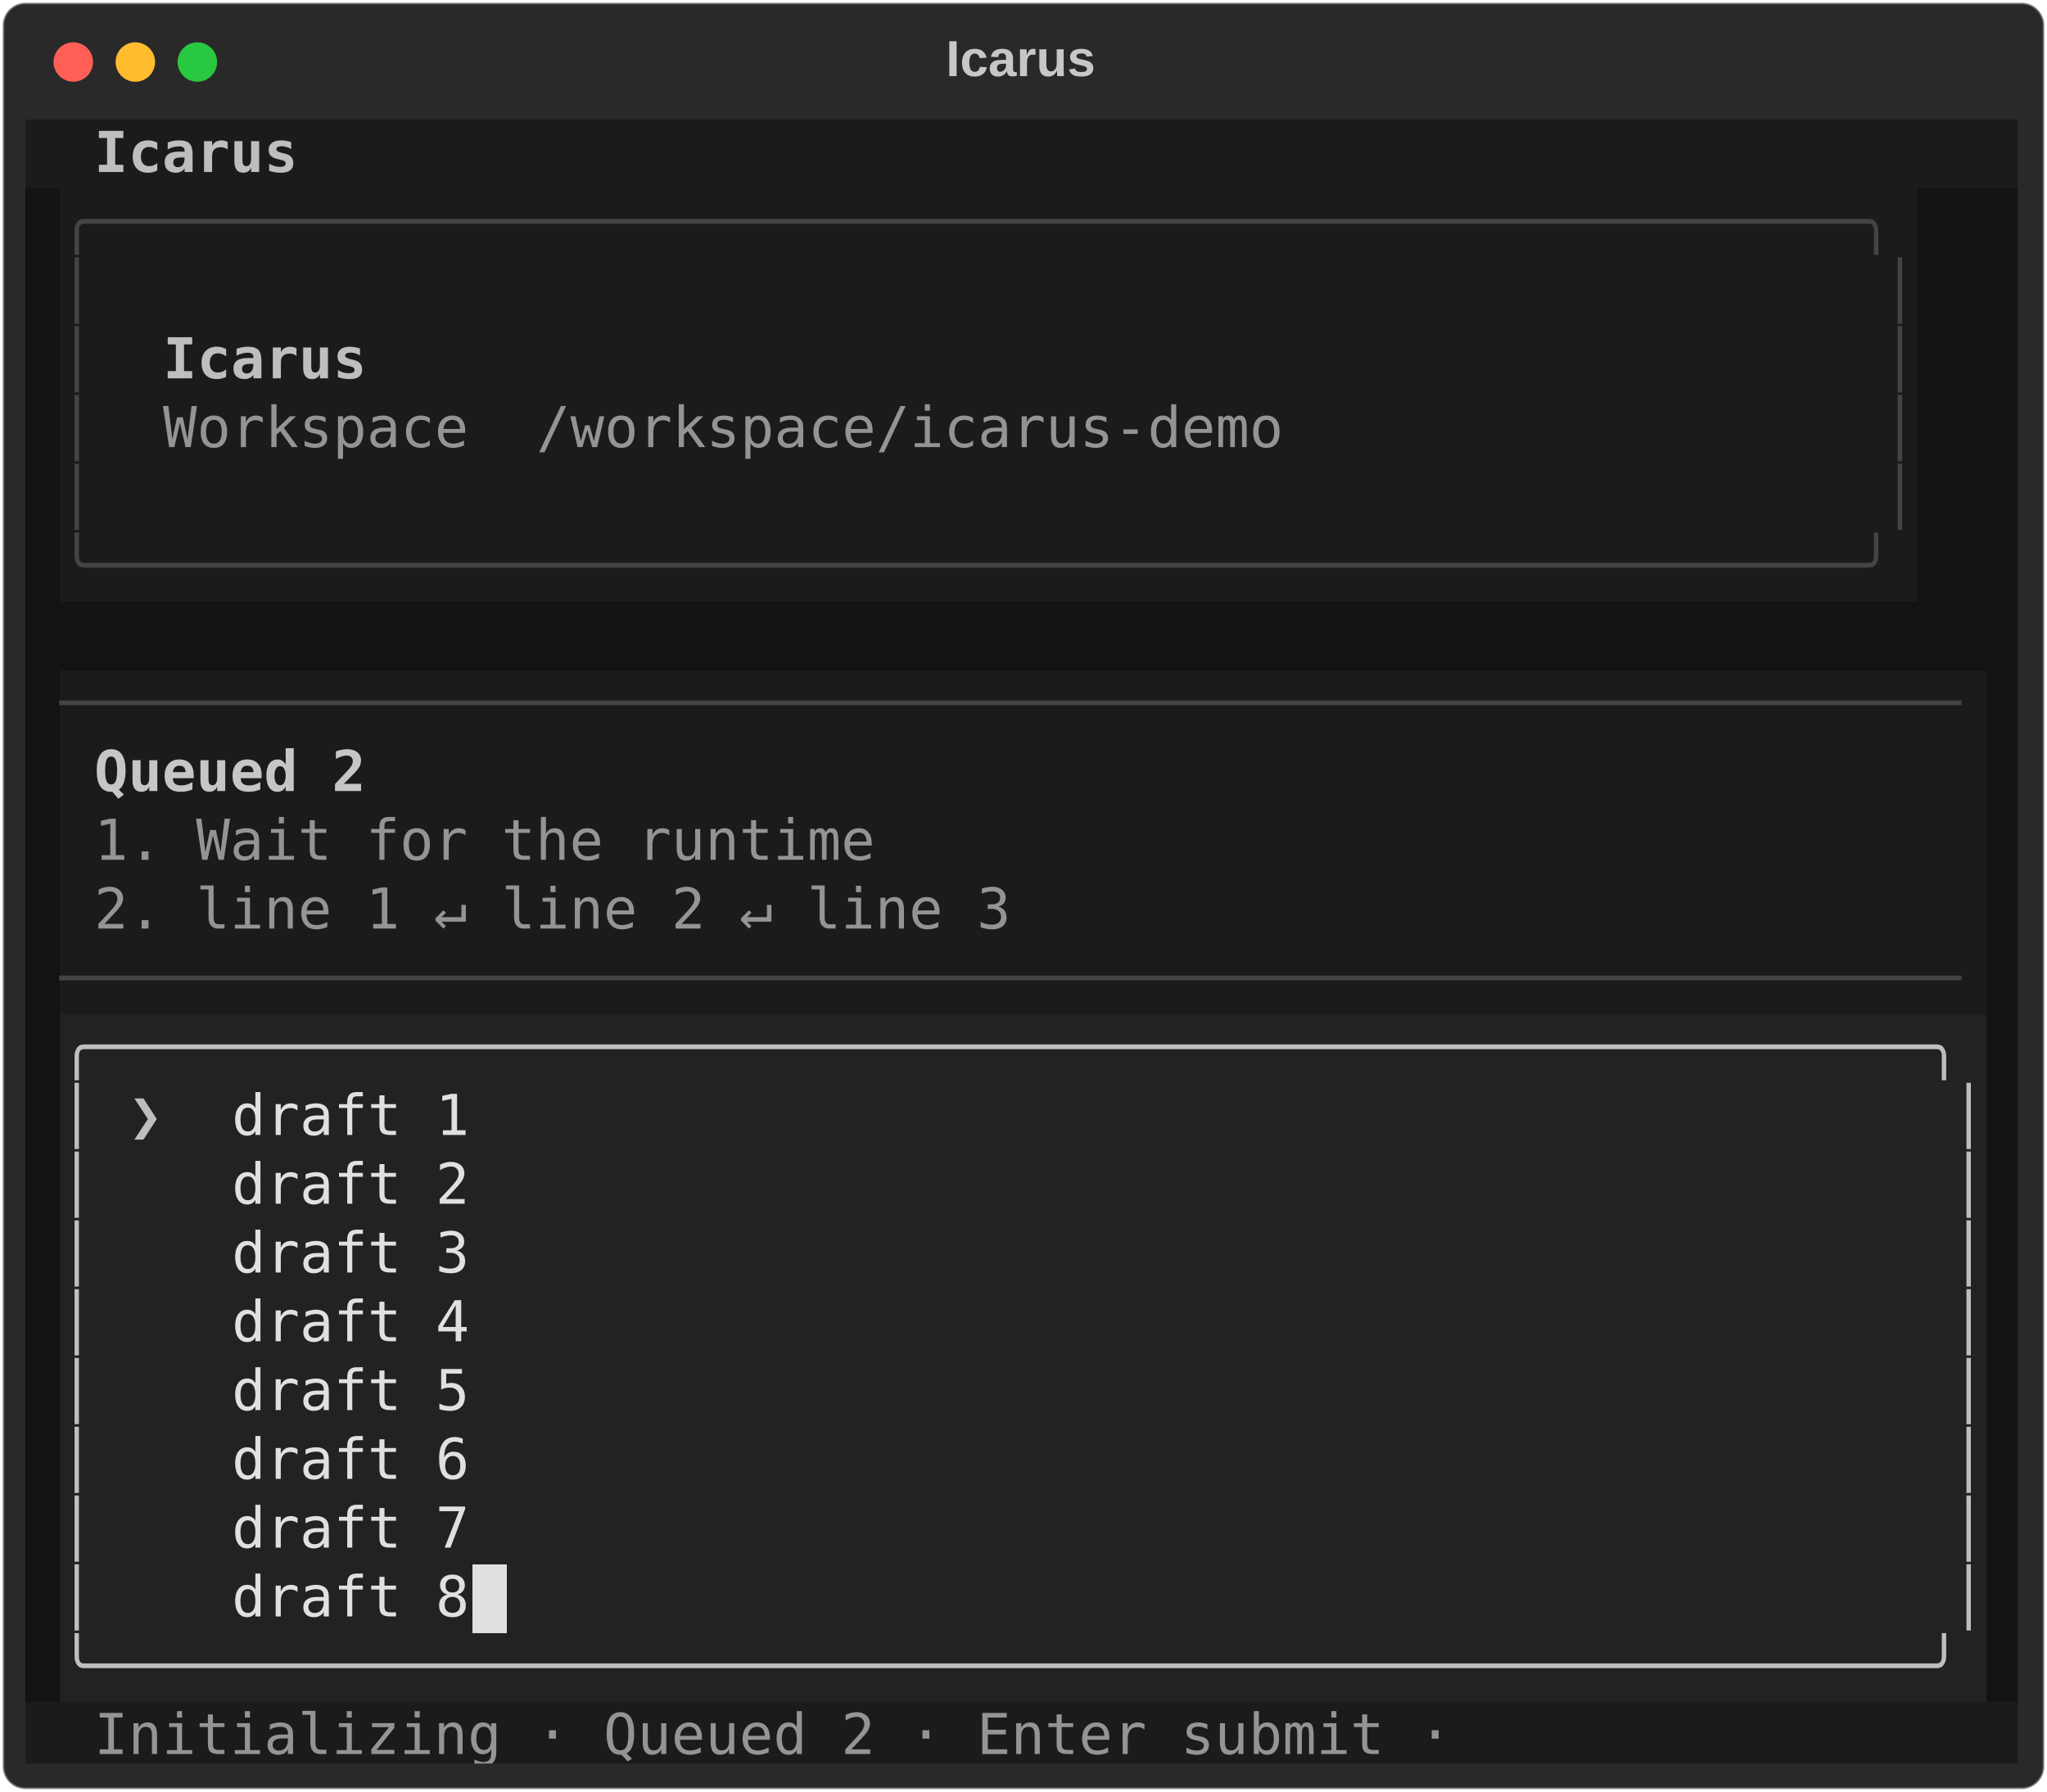
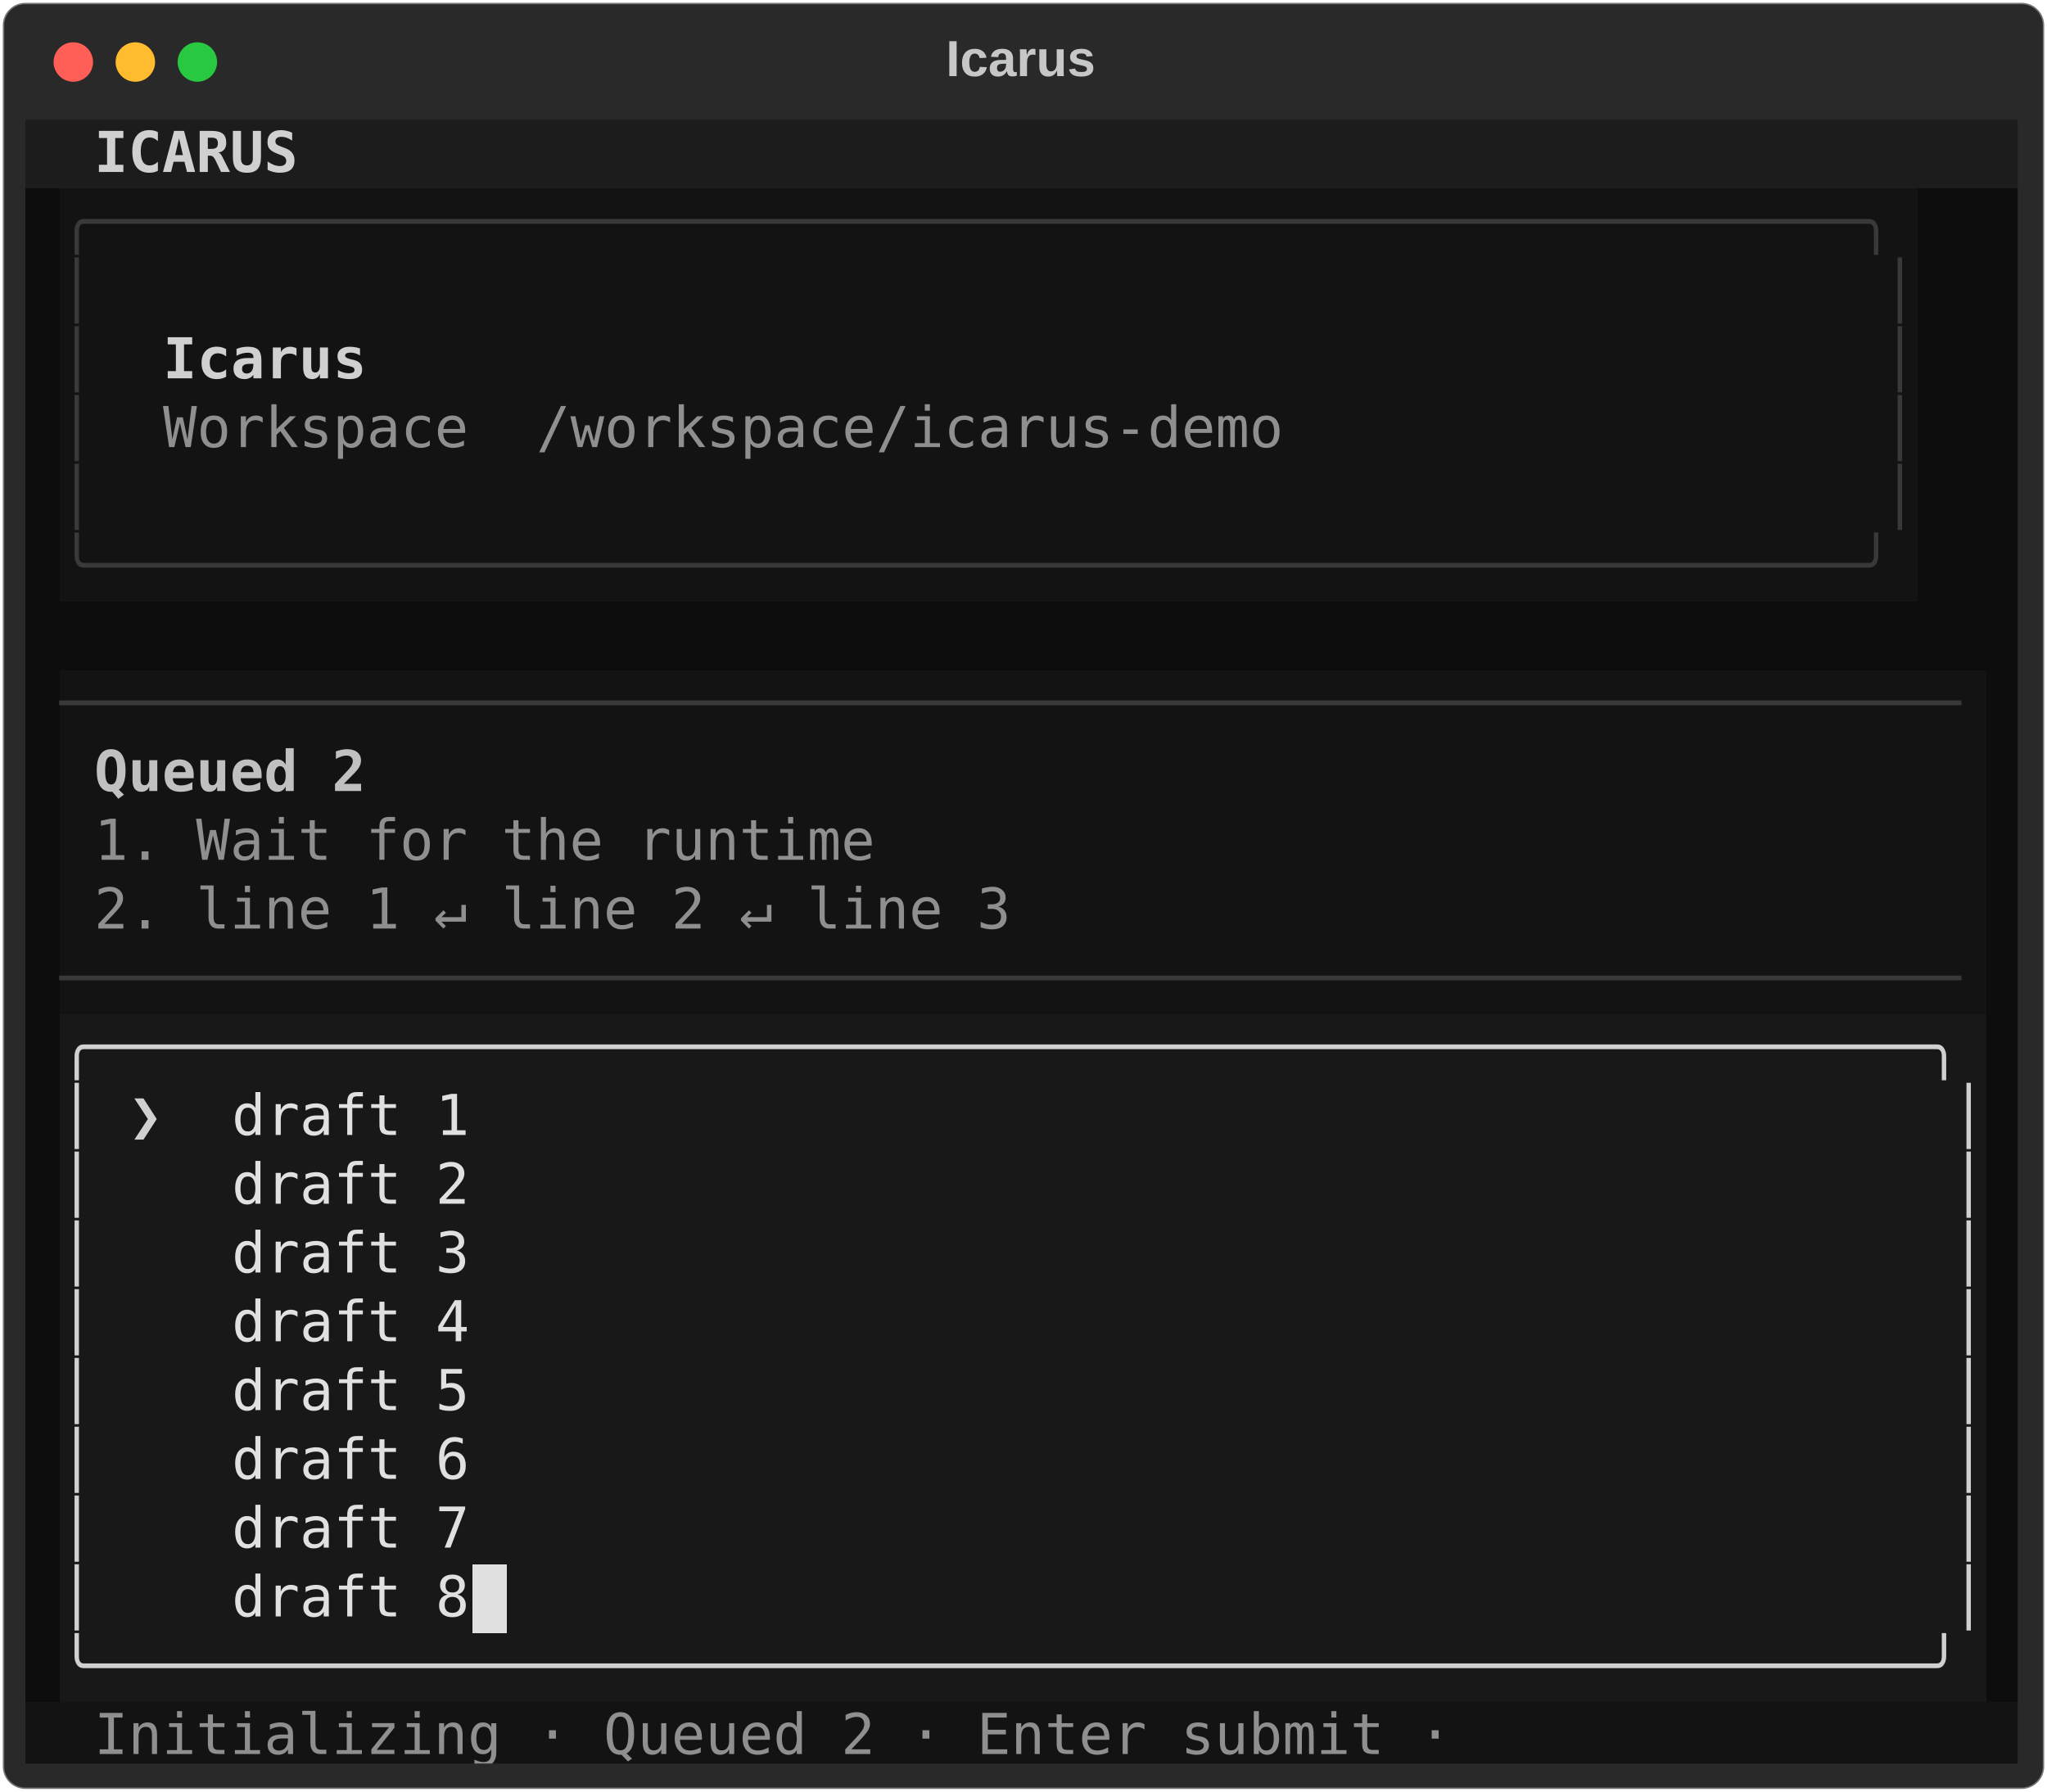
<svg xmlns="http://www.w3.org/2000/svg" class="rich-terminal" viewBox="0 0 726 635.6">
  <style>

    @font-face {
        font-family: "Fira Code";
        src: local("FiraCode-Regular"),
                url("https://cdnjs.cloudflare.com/ajax/libs/firacode/6.2.0/woff2/FiraCode-Regular.woff2") format("woff2"),
                url("https://cdnjs.cloudflare.com/ajax/libs/firacode/6.2.0/woff/FiraCode-Regular.woff") format("woff");
        font-style: normal;
        font-weight: 400;
    }
    @font-face {
        font-family: "Fira Code";
        src: local("FiraCode-Bold"),
                url("https://cdnjs.cloudflare.com/ajax/libs/firacode/6.2.0/woff2/FiraCode-Bold.woff2") format("woff2"),
                url("https://cdnjs.cloudflare.com/ajax/libs/firacode/6.2.0/woff/FiraCode-Bold.woff") format("woff");
        font-style: bold;
        font-weight: 700;
    }

    .terminal-matrix {
        font-family: Fira Code, monospace;
        font-size: 20px;
        line-height: 24.4px;
        font-variant-east-asian: full-width;
    }

    .terminal-title {
        font-size: 18px;
        font-weight: bold;
        font-family: arial;
    }

    .terminal-r1 { fill: #c5c8c6 }
- .terminal-r2 { fill: #bebebe;font-weight: bold }
- .terminal-r3 { fill: #444444 }
- .terminal-r4 { fill: #949494 }
- .terminal-r5 { fill: #c6c6c6;font-weight: bold }
- .terminal-r6 { fill: #bebebe }
+ .terminal-r2 { fill: #d0d0d0;font-weight: bold }
+ .terminal-r3 { fill: #393939 }
+ .terminal-r4 { fill: #8f8f8f }
+ .terminal-r5 { fill: #c0c0c0;font-weight: bold }
+ .terminal-r6 { fill: #d0d0d0 }
.terminal-r7 { fill: #e0e0e0 }
.terminal-r8 { fill: #121212 }
    </style>
  <defs>
    <clipPath id="terminal-clip-terminal">
      <rect x="0" y="0" width="706.6" height="584.6" />
    </clipPath>
    <clipPath id="terminal-line-0">
      <rect x="0" y="1.5" width="707.6" height="24.65" />
    </clipPath>
    <clipPath id="terminal-line-1">
      <rect x="0" y="25.9" width="707.6" height="24.65" />
    </clipPath>
    <clipPath id="terminal-line-2">
      <rect x="0" y="50.3" width="707.6" height="24.65" />
    </clipPath>
    <clipPath id="terminal-line-3">
      <rect x="0" y="74.7" width="707.6" height="24.65" />
    </clipPath>
    <clipPath id="terminal-line-4">
      <rect x="0" y="99.1" width="707.6" height="24.65" />
    </clipPath>
    <clipPath id="terminal-line-5">
      <rect x="0" y="123.5" width="707.6" height="24.65" />
    </clipPath>
    <clipPath id="terminal-line-6">
      <rect x="0" y="147.9" width="707.6" height="24.65" />
    </clipPath>
    <clipPath id="terminal-line-7">
      <rect x="0" y="172.3" width="707.6" height="24.65" />
    </clipPath>
    <clipPath id="terminal-line-8">
      <rect x="0" y="196.7" width="707.6" height="24.65" />
    </clipPath>
    <clipPath id="terminal-line-9">
      <rect x="0" y="221.1" width="707.6" height="24.65" />
    </clipPath>
    <clipPath id="terminal-line-10">
      <rect x="0" y="245.5" width="707.6" height="24.65" />
    </clipPath>
    <clipPath id="terminal-line-11">
      <rect x="0" y="269.9" width="707.6" height="24.65" />
    </clipPath>
    <clipPath id="terminal-line-12">
      <rect x="0" y="294.3" width="707.6" height="24.65" />
    </clipPath>
    <clipPath id="terminal-line-13">
      <rect x="0" y="318.7" width="707.6" height="24.65" />
    </clipPath>
    <clipPath id="terminal-line-14">
      <rect x="0" y="343.1" width="707.6" height="24.65" />
    </clipPath>
    <clipPath id="terminal-line-15">
      <rect x="0" y="367.5" width="707.6" height="24.65" />
    </clipPath>
    <clipPath id="terminal-line-16">
      <rect x="0" y="391.9" width="707.6" height="24.65" />
    </clipPath>
    <clipPath id="terminal-line-17">
      <rect x="0" y="416.3" width="707.6" height="24.65" />
    </clipPath>
    <clipPath id="terminal-line-18">
      <rect x="0" y="440.7" width="707.6" height="24.65" />
    </clipPath>
    <clipPath id="terminal-line-19">
      <rect x="0" y="465.1" width="707.6" height="24.65" />
    </clipPath>
    <clipPath id="terminal-line-20">
      <rect x="0" y="489.5" width="707.6" height="24.65" />
    </clipPath>
    <clipPath id="terminal-line-21">
      <rect x="0" y="513.9" width="707.6" height="24.65" />
    </clipPath>
    <clipPath id="terminal-line-22">
      <rect x="0" y="538.3" width="707.6" height="24.65" />
    </clipPath>
  </defs>
  <rect fill="#292929" stroke="rgba(255,255,255,0.35)" stroke-width="1" x="1" y="1" width="724" height="633.6" rx="8" />
  <text class="terminal-title" fill="#c5c8c6" text-anchor="middle" x="362" y="27">Icarus</text>
  <g transform="translate(26,22)">
    <circle cx="0" cy="0" r="7" fill="#ff5f57" />
    <circle cx="22" cy="0" r="7" fill="#febc2e" />
    <circle cx="44" cy="0" r="7" fill="#28c840" />
  </g>
  <g transform="translate(9, 41)" clip-path="url(#terminal-clip-terminal)">
-     <rect fill="#1b1b1b" x="0" y="1.5" width="24.4" height="24.65" shape-rendering="crispEdges" />
-     <rect fill="#1b1b1b" x="24.4" y="1.5" width="73.2" height="24.65" shape-rendering="crispEdges" />
-     <rect fill="#1b1b1b" x="97.6" y="1.5" width="610" height="24.65" shape-rendering="crispEdges" />
-     <rect fill="#131313" x="0" y="25.9" width="12.2" height="24.65" shape-rendering="crispEdges" />
-     <rect fill="#1b1b1b" x="12.2" y="25.9" width="658.8" height="24.65" shape-rendering="crispEdges" />
-     <rect fill="#131313" x="671" y="25.9" width="36.6" height="24.65" shape-rendering="crispEdges" />
-     <rect fill="#131313" x="0" y="50.3" width="12.2" height="24.65" shape-rendering="crispEdges" />
-     <rect fill="#1b1b1b" x="12.2" y="50.3" width="12.2" height="24.65" shape-rendering="crispEdges" />
-     <rect fill="#1b1b1b" x="24.4" y="50.3" width="634.4" height="24.65" shape-rendering="crispEdges" />
-     <rect fill="#1b1b1b" x="658.8" y="50.3" width="12.2" height="24.65" shape-rendering="crispEdges" />
-     <rect fill="#131313" x="671" y="50.3" width="36.6" height="24.65" shape-rendering="crispEdges" />
-     <rect fill="#131313" x="0" y="74.7" width="12.2" height="24.65" shape-rendering="crispEdges" />
-     <rect fill="#1b1b1b" x="12.2" y="74.7" width="12.2" height="24.65" shape-rendering="crispEdges" />
-     <rect fill="#1b1b1b" x="24.4" y="74.7" width="24.4" height="24.65" shape-rendering="crispEdges" />
-     <rect fill="#1b1b1b" x="48.8" y="74.7" width="73.2" height="24.65" shape-rendering="crispEdges" />
-     <rect fill="#1b1b1b" x="122" y="74.7" width="536.8" height="24.65" shape-rendering="crispEdges" />
-     <rect fill="#1b1b1b" x="658.8" y="74.7" width="12.2" height="24.65" shape-rendering="crispEdges" />
-     <rect fill="#131313" x="671" y="74.7" width="36.6" height="24.65" shape-rendering="crispEdges" />
-     <rect fill="#131313" x="0" y="99.1" width="12.2" height="24.65" shape-rendering="crispEdges" />
-     <rect fill="#1b1b1b" x="12.2" y="99.1" width="12.2" height="24.65" shape-rendering="crispEdges" />
-     <rect fill="#1b1b1b" x="24.4" y="99.1" width="24.4" height="24.65" shape-rendering="crispEdges" />
-     <rect fill="#1b1b1b" x="48.8" y="99.1" width="402.6" height="24.65" shape-rendering="crispEdges" />
-     <rect fill="#1b1b1b" x="451.4" y="99.1" width="207.4" height="24.65" shape-rendering="crispEdges" />
-     <rect fill="#1b1b1b" x="658.8" y="99.1" width="12.2" height="24.65" shape-rendering="crispEdges" />
-     <rect fill="#131313" x="671" y="99.1" width="36.6" height="24.65" shape-rendering="crispEdges" />
-     <rect fill="#131313" x="0" y="123.5" width="12.2" height="24.65" shape-rendering="crispEdges" />
-     <rect fill="#1b1b1b" x="12.2" y="123.5" width="12.2" height="24.65" shape-rendering="crispEdges" />
-     <rect fill="#1b1b1b" x="24.4" y="123.5" width="634.4" height="24.65" shape-rendering="crispEdges" />
-     <rect fill="#1b1b1b" x="658.8" y="123.5" width="12.2" height="24.65" shape-rendering="crispEdges" />
-     <rect fill="#131313" x="671" y="123.5" width="36.6" height="24.65" shape-rendering="crispEdges" />
-     <rect fill="#131313" x="0" y="147.9" width="12.2" height="24.65" shape-rendering="crispEdges" />
-     <rect fill="#1b1b1b" x="12.2" y="147.9" width="658.8" height="24.65" shape-rendering="crispEdges" />
-     <rect fill="#131313" x="671" y="147.9" width="36.6" height="24.65" shape-rendering="crispEdges" />
-     <rect fill="#131313" x="0" y="172.3" width="707.6" height="24.65" shape-rendering="crispEdges" />
-     <rect fill="#131313" x="0" y="196.7" width="12.2" height="24.65" shape-rendering="crispEdges" />
-     <rect fill="#1b1b1b" x="12.2" y="196.7" width="683.2" height="24.65" shape-rendering="crispEdges" />
-     <rect fill="#131313" x="695.4" y="196.7" width="12.2" height="24.65" shape-rendering="crispEdges" />
-     <rect fill="#131313" x="0" y="221.1" width="12.2" height="24.65" shape-rendering="crispEdges" />
-     <rect fill="#1b1b1b" x="12.2" y="221.1" width="12.2" height="24.65" shape-rendering="crispEdges" />
-     <rect fill="#1b1b1b" x="24.4" y="221.1" width="97.6" height="24.65" shape-rendering="crispEdges" />
-     <rect fill="#1b1b1b" x="122" y="221.1" width="573.4" height="24.65" shape-rendering="crispEdges" />
-     <rect fill="#131313" x="695.4" y="221.1" width="12.2" height="24.65" shape-rendering="crispEdges" />
-     <rect fill="#131313" x="0" y="245.5" width="12.2" height="24.65" shape-rendering="crispEdges" />
-     <rect fill="#1b1b1b" x="12.2" y="245.5" width="12.2" height="24.65" shape-rendering="crispEdges" />
-     <rect fill="#1b1b1b" x="24.4" y="245.5" width="280.6" height="24.65" shape-rendering="crispEdges" />
-     <rect fill="#1b1b1b" x="305" y="245.5" width="390.4" height="24.65" shape-rendering="crispEdges" />
-     <rect fill="#131313" x="695.4" y="245.5" width="12.2" height="24.65" shape-rendering="crispEdges" />
-     <rect fill="#131313" x="0" y="269.9" width="12.2" height="24.65" shape-rendering="crispEdges" />
-     <rect fill="#1b1b1b" x="12.2" y="269.9" width="12.2" height="24.65" shape-rendering="crispEdges" />
-     <rect fill="#1b1b1b" x="24.4" y="269.9" width="329.4" height="24.65" shape-rendering="crispEdges" />
-     <rect fill="#1b1b1b" x="353.8" y="269.9" width="341.6" height="24.65" shape-rendering="crispEdges" />
-     <rect fill="#131313" x="695.4" y="269.9" width="12.2" height="24.65" shape-rendering="crispEdges" />
-     <rect fill="#131313" x="0" y="294.3" width="12.2" height="24.65" shape-rendering="crispEdges" />
-     <rect fill="#1b1b1b" x="12.2" y="294.3" width="683.2" height="24.65" shape-rendering="crispEdges" />
-     <rect fill="#131313" x="695.4" y="294.3" width="12.2" height="24.65" shape-rendering="crispEdges" />
-     <rect fill="#131313" x="0" y="318.7" width="12.2" height="24.65" shape-rendering="crispEdges" />
-     <rect fill="#222222" x="12.2" y="318.7" width="683.2" height="24.65" shape-rendering="crispEdges" />
-     <rect fill="#131313" x="695.4" y="318.7" width="12.2" height="24.65" shape-rendering="crispEdges" />
-     <rect fill="#131313" x="0" y="343.1" width="12.2" height="24.65" shape-rendering="crispEdges" />
-     <rect fill="#222222" x="12.2" y="343.1" width="12.2" height="24.65" shape-rendering="crispEdges" />
-     <rect fill="#222222" x="24.4" y="343.1" width="12.2" height="24.65" shape-rendering="crispEdges" />
-     <rect fill="#222222" x="36.6" y="343.1" width="12.2" height="24.65" shape-rendering="crispEdges" />
-     <rect fill="#222222" x="48.8" y="343.1" width="12.2" height="24.65" shape-rendering="crispEdges" />
-     <rect fill="#222222" x="61" y="343.1" width="12.2" height="24.65" shape-rendering="crispEdges" />
-     <rect fill="#222222" x="73.2" y="343.1" width="597.8" height="24.65" shape-rendering="crispEdges" />
-     <rect fill="#222222" x="671" y="343.1" width="12.2" height="24.65" shape-rendering="crispEdges" />
-     <rect fill="#222222" x="683.2" y="343.1" width="12.2" height="24.65" shape-rendering="crispEdges" />
-     <rect fill="#131313" x="695.4" y="343.1" width="12.2" height="24.65" shape-rendering="crispEdges" />
-     <rect fill="#131313" x="0" y="367.5" width="12.2" height="24.65" shape-rendering="crispEdges" />
-     <rect fill="#222222" x="12.2" y="367.5" width="12.2" height="24.65" shape-rendering="crispEdges" />
-     <rect fill="#222222" x="24.4" y="367.5" width="48.8" height="24.65" shape-rendering="crispEdges" />
-     <rect fill="#222222" x="73.2" y="367.5" width="597.8" height="24.65" shape-rendering="crispEdges" />
-     <rect fill="#222222" x="671" y="367.5" width="12.2" height="24.65" shape-rendering="crispEdges" />
-     <rect fill="#222222" x="683.2" y="367.5" width="12.2" height="24.65" shape-rendering="crispEdges" />
-     <rect fill="#131313" x="695.4" y="367.5" width="12.2" height="24.65" shape-rendering="crispEdges" />
-     <rect fill="#131313" x="0" y="391.9" width="12.2" height="24.65" shape-rendering="crispEdges" />
-     <rect fill="#222222" x="12.2" y="391.9" width="12.2" height="24.65" shape-rendering="crispEdges" />
-     <rect fill="#222222" x="24.4" y="391.9" width="48.8" height="24.65" shape-rendering="crispEdges" />
-     <rect fill="#222222" x="73.2" y="391.9" width="597.8" height="24.65" shape-rendering="crispEdges" />
-     <rect fill="#222222" x="671" y="391.9" width="12.2" height="24.65" shape-rendering="crispEdges" />
-     <rect fill="#222222" x="683.2" y="391.9" width="12.2" height="24.65" shape-rendering="crispEdges" />
-     <rect fill="#131313" x="695.4" y="391.9" width="12.2" height="24.65" shape-rendering="crispEdges" />
-     <rect fill="#131313" x="0" y="416.3" width="12.2" height="24.65" shape-rendering="crispEdges" />
-     <rect fill="#222222" x="12.2" y="416.3" width="12.2" height="24.65" shape-rendering="crispEdges" />
-     <rect fill="#222222" x="24.4" y="416.3" width="48.8" height="24.65" shape-rendering="crispEdges" />
-     <rect fill="#222222" x="73.2" y="416.3" width="597.8" height="24.65" shape-rendering="crispEdges" />
-     <rect fill="#222222" x="671" y="416.3" width="12.2" height="24.65" shape-rendering="crispEdges" />
-     <rect fill="#222222" x="683.2" y="416.3" width="12.2" height="24.65" shape-rendering="crispEdges" />
-     <rect fill="#131313" x="695.4" y="416.3" width="12.2" height="24.65" shape-rendering="crispEdges" />
-     <rect fill="#131313" x="0" y="440.7" width="12.2" height="24.65" shape-rendering="crispEdges" />
-     <rect fill="#222222" x="12.2" y="440.7" width="12.2" height="24.65" shape-rendering="crispEdges" />
-     <rect fill="#222222" x="24.4" y="440.7" width="48.8" height="24.65" shape-rendering="crispEdges" />
-     <rect fill="#222222" x="73.2" y="440.7" width="597.8" height="24.65" shape-rendering="crispEdges" />
-     <rect fill="#222222" x="671" y="440.7" width="12.2" height="24.65" shape-rendering="crispEdges" />
-     <rect fill="#222222" x="683.2" y="440.7" width="12.2" height="24.65" shape-rendering="crispEdges" />
-     <rect fill="#131313" x="695.4" y="440.7" width="12.2" height="24.65" shape-rendering="crispEdges" />
-     <rect fill="#131313" x="0" y="465.1" width="12.2" height="24.65" shape-rendering="crispEdges" />
-     <rect fill="#222222" x="12.2" y="465.1" width="12.2" height="24.65" shape-rendering="crispEdges" />
-     <rect fill="#222222" x="24.4" y="465.1" width="48.8" height="24.65" shape-rendering="crispEdges" />
-     <rect fill="#222222" x="73.2" y="465.1" width="597.8" height="24.65" shape-rendering="crispEdges" />
-     <rect fill="#222222" x="671" y="465.1" width="12.2" height="24.65" shape-rendering="crispEdges" />
-     <rect fill="#222222" x="683.2" y="465.1" width="12.2" height="24.65" shape-rendering="crispEdges" />
-     <rect fill="#131313" x="695.4" y="465.1" width="12.2" height="24.65" shape-rendering="crispEdges" />
-     <rect fill="#131313" x="0" y="489.5" width="12.2" height="24.65" shape-rendering="crispEdges" />
-     <rect fill="#222222" x="12.2" y="489.5" width="12.2" height="24.65" shape-rendering="crispEdges" />
-     <rect fill="#222222" x="24.4" y="489.5" width="48.8" height="24.65" shape-rendering="crispEdges" />
-     <rect fill="#222222" x="73.2" y="489.5" width="597.8" height="24.65" shape-rendering="crispEdges" />
-     <rect fill="#222222" x="671" y="489.5" width="12.2" height="24.65" shape-rendering="crispEdges" />
-     <rect fill="#222222" x="683.2" y="489.5" width="12.2" height="24.65" shape-rendering="crispEdges" />
-     <rect fill="#131313" x="695.4" y="489.5" width="12.2" height="24.65" shape-rendering="crispEdges" />
-     <rect fill="#131313" x="0" y="513.9" width="12.2" height="24.65" shape-rendering="crispEdges" />
-     <rect fill="#222222" x="12.2" y="513.9" width="12.2" height="24.65" shape-rendering="crispEdges" />
-     <rect fill="#222222" x="24.4" y="513.9" width="48.8" height="24.65" shape-rendering="crispEdges" />
-     <rect fill="#222222" x="73.2" y="513.9" width="85.4" height="24.65" shape-rendering="crispEdges" />
+     <rect fill="#1c1c1c" x="0" y="1.5" width="24.4" height="24.65" shape-rendering="crispEdges" />
+     <rect fill="#1c1c1c" x="24.4" y="1.5" width="73.2" height="24.65" shape-rendering="crispEdges" />
+     <rect fill="#1c1c1c" x="97.6" y="1.5" width="610" height="24.65" shape-rendering="crispEdges" />
+     <rect fill="#0d0d0d" x="0" y="25.9" width="12.2" height="24.65" shape-rendering="crispEdges" />
+     <rect fill="#131313" x="12.2" y="25.9" width="658.8" height="24.65" shape-rendering="crispEdges" />
+     <rect fill="#0d0d0d" x="671" y="25.9" width="36.6" height="24.65" shape-rendering="crispEdges" />
+     <rect fill="#0d0d0d" x="0" y="50.3" width="12.2" height="24.65" shape-rendering="crispEdges" />
+     <rect fill="#131313" x="12.2" y="50.3" width="12.2" height="24.65" shape-rendering="crispEdges" />
+     <rect fill="#131313" x="24.4" y="50.3" width="634.4" height="24.65" shape-rendering="crispEdges" />
+     <rect fill="#131313" x="658.8" y="50.3" width="12.2" height="24.65" shape-rendering="crispEdges" />
+     <rect fill="#0d0d0d" x="671" y="50.3" width="36.6" height="24.65" shape-rendering="crispEdges" />
+     <rect fill="#0d0d0d" x="0" y="74.7" width="12.2" height="24.65" shape-rendering="crispEdges" />
+     <rect fill="#131313" x="12.2" y="74.7" width="12.2" height="24.65" shape-rendering="crispEdges" />
+     <rect fill="#131313" x="24.4" y="74.7" width="24.4" height="24.65" shape-rendering="crispEdges" />
+     <rect fill="#131313" x="48.8" y="74.7" width="73.2" height="24.65" shape-rendering="crispEdges" />
+     <rect fill="#131313" x="122" y="74.7" width="536.8" height="24.65" shape-rendering="crispEdges" />
+     <rect fill="#131313" x="658.8" y="74.7" width="12.2" height="24.65" shape-rendering="crispEdges" />
+     <rect fill="#0d0d0d" x="671" y="74.7" width="36.6" height="24.65" shape-rendering="crispEdges" />
+     <rect fill="#0d0d0d" x="0" y="99.1" width="12.2" height="24.65" shape-rendering="crispEdges" />
+     <rect fill="#131313" x="12.2" y="99.1" width="12.2" height="24.65" shape-rendering="crispEdges" />
+     <rect fill="#131313" x="24.4" y="99.1" width="24.4" height="24.65" shape-rendering="crispEdges" />
+     <rect fill="#131313" x="48.8" y="99.1" width="402.6" height="24.65" shape-rendering="crispEdges" />
+     <rect fill="#131313" x="451.4" y="99.1" width="207.4" height="24.65" shape-rendering="crispEdges" />
+     <rect fill="#131313" x="658.8" y="99.1" width="12.2" height="24.65" shape-rendering="crispEdges" />
+     <rect fill="#0d0d0d" x="671" y="99.1" width="36.6" height="24.65" shape-rendering="crispEdges" />
+     <rect fill="#0d0d0d" x="0" y="123.5" width="12.2" height="24.65" shape-rendering="crispEdges" />
+     <rect fill="#131313" x="12.2" y="123.5" width="12.2" height="24.65" shape-rendering="crispEdges" />
+     <rect fill="#131313" x="24.4" y="123.5" width="634.4" height="24.65" shape-rendering="crispEdges" />
+     <rect fill="#131313" x="658.8" y="123.5" width="12.2" height="24.65" shape-rendering="crispEdges" />
+     <rect fill="#0d0d0d" x="671" y="123.5" width="36.6" height="24.65" shape-rendering="crispEdges" />
+     <rect fill="#0d0d0d" x="0" y="147.9" width="12.2" height="24.65" shape-rendering="crispEdges" />
+     <rect fill="#131313" x="12.2" y="147.9" width="658.8" height="24.65" shape-rendering="crispEdges" />
+     <rect fill="#0d0d0d" x="671" y="147.9" width="36.6" height="24.65" shape-rendering="crispEdges" />
+     <rect fill="#0d0d0d" x="0" y="172.3" width="707.6" height="24.65" shape-rendering="crispEdges" />
+     <rect fill="#0d0d0d" x="0" y="196.7" width="12.2" height="24.65" shape-rendering="crispEdges" />
+     <rect fill="#131313" x="12.2" y="196.7" width="683.2" height="24.65" shape-rendering="crispEdges" />
+     <rect fill="#0d0d0d" x="695.4" y="196.7" width="12.2" height="24.65" shape-rendering="crispEdges" />
+     <rect fill="#0d0d0d" x="0" y="221.1" width="12.2" height="24.65" shape-rendering="crispEdges" />
+     <rect fill="#131313" x="12.2" y="221.1" width="12.2" height="24.65" shape-rendering="crispEdges" />
+     <rect fill="#131313" x="24.4" y="221.1" width="97.6" height="24.65" shape-rendering="crispEdges" />
+     <rect fill="#131313" x="122" y="221.1" width="573.4" height="24.65" shape-rendering="crispEdges" />
+     <rect fill="#0d0d0d" x="695.4" y="221.1" width="12.2" height="24.65" shape-rendering="crispEdges" />
+     <rect fill="#0d0d0d" x="0" y="245.5" width="12.2" height="24.65" shape-rendering="crispEdges" />
+     <rect fill="#131313" x="12.2" y="245.5" width="12.2" height="24.65" shape-rendering="crispEdges" />
+     <rect fill="#131313" x="24.4" y="245.5" width="280.6" height="24.65" shape-rendering="crispEdges" />
+     <rect fill="#131313" x="305" y="245.5" width="390.4" height="24.65" shape-rendering="crispEdges" />
+     <rect fill="#0d0d0d" x="695.4" y="245.5" width="12.2" height="24.65" shape-rendering="crispEdges" />
+     <rect fill="#0d0d0d" x="0" y="269.9" width="12.2" height="24.65" shape-rendering="crispEdges" />
+     <rect fill="#131313" x="12.2" y="269.9" width="12.2" height="24.65" shape-rendering="crispEdges" />
+     <rect fill="#131313" x="24.4" y="269.9" width="329.4" height="24.65" shape-rendering="crispEdges" />
+     <rect fill="#131313" x="353.8" y="269.9" width="341.6" height="24.65" shape-rendering="crispEdges" />
+     <rect fill="#0d0d0d" x="695.4" y="269.9" width="12.2" height="24.65" shape-rendering="crispEdges" />
+     <rect fill="#0d0d0d" x="0" y="294.3" width="12.2" height="24.65" shape-rendering="crispEdges" />
+     <rect fill="#131313" x="12.2" y="294.3" width="683.2" height="24.65" shape-rendering="crispEdges" />
+     <rect fill="#0d0d0d" x="695.4" y="294.3" width="12.2" height="24.65" shape-rendering="crispEdges" />
+     <rect fill="#0d0d0d" x="0" y="318.7" width="12.2" height="24.65" shape-rendering="crispEdges" />
+     <rect fill="#181818" x="12.2" y="318.7" width="683.2" height="24.65" shape-rendering="crispEdges" />
+     <rect fill="#0d0d0d" x="695.4" y="318.7" width="12.2" height="24.65" shape-rendering="crispEdges" />
+     <rect fill="#0d0d0d" x="0" y="343.1" width="12.2" height="24.65" shape-rendering="crispEdges" />
+     <rect fill="#181818" x="12.2" y="343.1" width="12.2" height="24.65" shape-rendering="crispEdges" />
+     <rect fill="#181818" x="24.4" y="343.1" width="12.2" height="24.65" shape-rendering="crispEdges" />
+     <rect fill="#181818" x="36.6" y="343.1" width="12.2" height="24.65" shape-rendering="crispEdges" />
+     <rect fill="#181818" x="48.8" y="343.1" width="12.2" height="24.65" shape-rendering="crispEdges" />
+     <rect fill="#181818" x="61" y="343.1" width="12.2" height="24.65" shape-rendering="crispEdges" />
+     <rect fill="#181818" x="73.2" y="343.1" width="597.8" height="24.65" shape-rendering="crispEdges" />
+     <rect fill="#181818" x="671" y="343.1" width="12.2" height="24.65" shape-rendering="crispEdges" />
+     <rect fill="#181818" x="683.2" y="343.1" width="12.2" height="24.65" shape-rendering="crispEdges" />
+     <rect fill="#0d0d0d" x="695.4" y="343.1" width="12.2" height="24.65" shape-rendering="crispEdges" />
+     <rect fill="#0d0d0d" x="0" y="367.5" width="12.2" height="24.65" shape-rendering="crispEdges" />
+     <rect fill="#181818" x="12.2" y="367.5" width="12.2" height="24.65" shape-rendering="crispEdges" />
+     <rect fill="#181818" x="24.4" y="367.5" width="48.8" height="24.65" shape-rendering="crispEdges" />
+     <rect fill="#181818" x="73.2" y="367.5" width="597.8" height="24.65" shape-rendering="crispEdges" />
+     <rect fill="#181818" x="671" y="367.5" width="12.2" height="24.65" shape-rendering="crispEdges" />
+     <rect fill="#181818" x="683.2" y="367.5" width="12.2" height="24.65" shape-rendering="crispEdges" />
+     <rect fill="#0d0d0d" x="695.4" y="367.5" width="12.2" height="24.65" shape-rendering="crispEdges" />
+     <rect fill="#0d0d0d" x="0" y="391.9" width="12.2" height="24.65" shape-rendering="crispEdges" />
+     <rect fill="#181818" x="12.2" y="391.9" width="12.2" height="24.65" shape-rendering="crispEdges" />
+     <rect fill="#181818" x="24.4" y="391.9" width="48.8" height="24.65" shape-rendering="crispEdges" />
+     <rect fill="#181818" x="73.2" y="391.9" width="597.8" height="24.65" shape-rendering="crispEdges" />
+     <rect fill="#181818" x="671" y="391.9" width="12.2" height="24.65" shape-rendering="crispEdges" />
+     <rect fill="#181818" x="683.2" y="391.9" width="12.2" height="24.65" shape-rendering="crispEdges" />
+     <rect fill="#0d0d0d" x="695.4" y="391.9" width="12.2" height="24.65" shape-rendering="crispEdges" />
+     <rect fill="#0d0d0d" x="0" y="416.3" width="12.2" height="24.65" shape-rendering="crispEdges" />
+     <rect fill="#181818" x="12.2" y="416.3" width="12.2" height="24.65" shape-rendering="crispEdges" />
+     <rect fill="#181818" x="24.4" y="416.3" width="48.8" height="24.65" shape-rendering="crispEdges" />
+     <rect fill="#181818" x="73.2" y="416.3" width="597.8" height="24.65" shape-rendering="crispEdges" />
+     <rect fill="#181818" x="671" y="416.3" width="12.2" height="24.65" shape-rendering="crispEdges" />
+     <rect fill="#181818" x="683.2" y="416.3" width="12.2" height="24.65" shape-rendering="crispEdges" />
+     <rect fill="#0d0d0d" x="695.4" y="416.3" width="12.2" height="24.65" shape-rendering="crispEdges" />
+     <rect fill="#0d0d0d" x="0" y="440.7" width="12.2" height="24.65" shape-rendering="crispEdges" />
+     <rect fill="#181818" x="12.2" y="440.7" width="12.2" height="24.65" shape-rendering="crispEdges" />
+     <rect fill="#181818" x="24.4" y="440.7" width="48.8" height="24.65" shape-rendering="crispEdges" />
+     <rect fill="#181818" x="73.2" y="440.7" width="597.8" height="24.65" shape-rendering="crispEdges" />
+     <rect fill="#181818" x="671" y="440.7" width="12.2" height="24.65" shape-rendering="crispEdges" />
+     <rect fill="#181818" x="683.2" y="440.7" width="12.2" height="24.65" shape-rendering="crispEdges" />
+     <rect fill="#0d0d0d" x="695.4" y="440.7" width="12.2" height="24.65" shape-rendering="crispEdges" />
+     <rect fill="#0d0d0d" x="0" y="465.1" width="12.2" height="24.65" shape-rendering="crispEdges" />
+     <rect fill="#181818" x="12.2" y="465.1" width="12.2" height="24.65" shape-rendering="crispEdges" />
+     <rect fill="#181818" x="24.4" y="465.1" width="48.8" height="24.65" shape-rendering="crispEdges" />
+     <rect fill="#181818" x="73.2" y="465.1" width="597.8" height="24.65" shape-rendering="crispEdges" />
+     <rect fill="#181818" x="671" y="465.1" width="12.2" height="24.65" shape-rendering="crispEdges" />
+     <rect fill="#181818" x="683.2" y="465.1" width="12.2" height="24.65" shape-rendering="crispEdges" />
+     <rect fill="#0d0d0d" x="695.4" y="465.1" width="12.2" height="24.65" shape-rendering="crispEdges" />
+     <rect fill="#0d0d0d" x="0" y="489.5" width="12.2" height="24.65" shape-rendering="crispEdges" />
+     <rect fill="#181818" x="12.2" y="489.5" width="12.2" height="24.65" shape-rendering="crispEdges" />
+     <rect fill="#181818" x="24.4" y="489.5" width="48.8" height="24.65" shape-rendering="crispEdges" />
+     <rect fill="#181818" x="73.2" y="489.5" width="597.8" height="24.65" shape-rendering="crispEdges" />
+     <rect fill="#181818" x="671" y="489.5" width="12.2" height="24.65" shape-rendering="crispEdges" />
+     <rect fill="#181818" x="683.2" y="489.5" width="12.2" height="24.65" shape-rendering="crispEdges" />
+     <rect fill="#0d0d0d" x="695.4" y="489.5" width="12.2" height="24.65" shape-rendering="crispEdges" />
+     <rect fill="#0d0d0d" x="0" y="513.9" width="12.2" height="24.65" shape-rendering="crispEdges" />
+     <rect fill="#181818" x="12.2" y="513.9" width="12.2" height="24.65" shape-rendering="crispEdges" />
+     <rect fill="#181818" x="24.4" y="513.9" width="48.8" height="24.65" shape-rendering="crispEdges" />
+     <rect fill="#181818" x="73.2" y="513.9" width="85.4" height="24.65" shape-rendering="crispEdges" />
    <rect fill="#e0e0e0" x="158.6" y="513.9" width="12.2" height="24.65" shape-rendering="crispEdges" />
-     <rect fill="#222222" x="170.8" y="513.9" width="500.2" height="24.65" shape-rendering="crispEdges" />
-     <rect fill="#222222" x="671" y="513.9" width="12.2" height="24.65" shape-rendering="crispEdges" />
-     <rect fill="#222222" x="683.2" y="513.9" width="12.2" height="24.65" shape-rendering="crispEdges" />
-     <rect fill="#131313" x="695.4" y="513.9" width="12.2" height="24.65" shape-rendering="crispEdges" />
-     <rect fill="#131313" x="0" y="538.3" width="12.2" height="24.65" shape-rendering="crispEdges" />
-     <rect fill="#222222" x="12.2" y="538.3" width="683.2" height="24.65" shape-rendering="crispEdges" />
-     <rect fill="#131313" x="695.4" y="538.3" width="12.2" height="24.65" shape-rendering="crispEdges" />
-     <rect fill="#1b1b1b" x="0" y="562.7" width="24.4" height="24.65" shape-rendering="crispEdges" />
-     <rect fill="#1b1b1b" x="24.4" y="562.7" width="488" height="24.65" shape-rendering="crispEdges" />
-     <rect fill="#1b1b1b" x="512.4" y="562.7" width="195.2" height="24.65" shape-rendering="crispEdges" />
+     <rect fill="#181818" x="170.8" y="513.9" width="500.2" height="24.65" shape-rendering="crispEdges" />
+     <rect fill="#181818" x="671" y="513.9" width="12.2" height="24.65" shape-rendering="crispEdges" />
+     <rect fill="#181818" x="683.2" y="513.9" width="12.2" height="24.65" shape-rendering="crispEdges" />
+     <rect fill="#0d0d0d" x="695.4" y="513.9" width="12.2" height="24.65" shape-rendering="crispEdges" />
+     <rect fill="#0d0d0d" x="0" y="538.3" width="12.2" height="24.65" shape-rendering="crispEdges" />
+     <rect fill="#181818" x="12.2" y="538.3" width="683.2" height="24.65" shape-rendering="crispEdges" />
+     <rect fill="#0d0d0d" x="695.4" y="538.3" width="12.2" height="24.65" shape-rendering="crispEdges" />
+     <rect fill="#131313" x="0" y="562.7" width="24.4" height="24.65" shape-rendering="crispEdges" />
+     <rect fill="#131313" x="24.4" y="562.7" width="488" height="24.65" shape-rendering="crispEdges" />
+     <rect fill="#131313" x="512.4" y="562.7" width="195.2" height="24.65" shape-rendering="crispEdges" />
    <g class="terminal-matrix">
-       <text class="terminal-r2" x="24.4" y="20" textLength="73.2" clip-path="url(#terminal-line-0)">Icarus</text>
+       <text class="terminal-r2" x="24.4" y="20" textLength="73.2" clip-path="url(#terminal-line-0)">ICARUS</text>
      <text class="terminal-r1" x="707.6" y="20" textLength="12.2" clip-path="url(#terminal-line-0)">
</text>
      <text class="terminal-r3" x="12.2" y="44.4" textLength="658.8" clip-path="url(#terminal-line-1)">╭────────────────────────────────────────────────────╮</text>
      <text class="terminal-r1" x="707.6" y="44.4" textLength="12.2" clip-path="url(#terminal-line-1)">
</text>
      <text class="terminal-r3" x="12.2" y="68.8" textLength="12.2" clip-path="url(#terminal-line-2)">│</text>
      <text class="terminal-r3" x="658.8" y="68.8" textLength="12.2" clip-path="url(#terminal-line-2)">│</text>
      <text class="terminal-r1" x="707.6" y="68.8" textLength="12.2" clip-path="url(#terminal-line-2)">
</text>
      <text class="terminal-r3" x="12.2" y="93.2" textLength="12.2" clip-path="url(#terminal-line-3)">│</text>
      <text class="terminal-r2" x="48.8" y="93.2" textLength="73.2" clip-path="url(#terminal-line-3)">Icarus</text>
      <text class="terminal-r3" x="658.8" y="93.2" textLength="12.2" clip-path="url(#terminal-line-3)">│</text>
      <text class="terminal-r1" x="707.6" y="93.2" textLength="12.2" clip-path="url(#terminal-line-3)">
</text>
      <text class="terminal-r3" x="12.2" y="117.6" textLength="12.2" clip-path="url(#terminal-line-4)">│</text>
      <text class="terminal-r4" x="48.8" y="117.6" textLength="402.6" clip-path="url(#terminal-line-4)">Workspace  /workspace/icarus-demo</text>
      <text class="terminal-r3" x="658.8" y="117.6" textLength="12.2" clip-path="url(#terminal-line-4)">│</text>
      <text class="terminal-r1" x="707.6" y="117.6" textLength="12.2" clip-path="url(#terminal-line-4)">
</text>
      <text class="terminal-r3" x="12.2" y="142" textLength="12.2" clip-path="url(#terminal-line-5)">│</text>
      <text class="terminal-r3" x="658.8" y="142" textLength="12.2" clip-path="url(#terminal-line-5)">│</text>
      <text class="terminal-r1" x="707.6" y="142" textLength="12.2" clip-path="url(#terminal-line-5)">
</text>
      <text class="terminal-r3" x="12.2" y="166.4" textLength="658.8" clip-path="url(#terminal-line-6)">╰────────────────────────────────────────────────────╯</text>
      <text class="terminal-r1" x="707.6" y="166.4" textLength="12.2" clip-path="url(#terminal-line-6)">
</text>
      <text class="terminal-r1" x="707.6" y="190.8" textLength="12.2" clip-path="url(#terminal-line-7)">
</text>
      <text class="terminal-r3" x="12.2" y="215.2" textLength="683.2" clip-path="url(#terminal-line-8)">────────────────────────────────────────────────────────</text>
      <text class="terminal-r1" x="707.6" y="215.2" textLength="12.2" clip-path="url(#terminal-line-8)">
</text>
      <text class="terminal-r5" x="24.4" y="239.6" textLength="97.6" clip-path="url(#terminal-line-9)">Queued 2</text>
      <text class="terminal-r1" x="707.6" y="239.6" textLength="12.2" clip-path="url(#terminal-line-9)">
</text>
      <text class="terminal-r4" x="24.4" y="264" textLength="280.6" clip-path="url(#terminal-line-10)">1. Wait for the runtime</text>
      <text class="terminal-r1" x="707.6" y="264" textLength="12.2" clip-path="url(#terminal-line-10)">
</text>
      <text class="terminal-r4" x="24.4" y="288.4" textLength="329.4" clip-path="url(#terminal-line-11)">2. line 1 ↵ line 2 ↵ line 3</text>
      <text class="terminal-r1" x="707.6" y="288.4" textLength="12.2" clip-path="url(#terminal-line-11)">
</text>
      <text class="terminal-r3" x="12.2" y="312.8" textLength="683.2" clip-path="url(#terminal-line-12)">────────────────────────────────────────────────────────</text>
      <text class="terminal-r1" x="707.6" y="312.8" textLength="12.2" clip-path="url(#terminal-line-12)">
</text>
      <text class="terminal-r6" x="12.2" y="337.2" textLength="683.2" clip-path="url(#terminal-line-13)">╭──────────────────────────────────────────────────────╮</text>
      <text class="terminal-r1" x="707.6" y="337.2" textLength="12.2" clip-path="url(#terminal-line-13)">
</text>
      <text class="terminal-r6" x="12.2" y="361.6" textLength="12.2" clip-path="url(#terminal-line-14)">│</text>
      <text class="terminal-r6" x="36.6" y="361.6" textLength="12.2" clip-path="url(#terminal-line-14)">❯</text>
      <text class="terminal-r7" x="73.2" y="361.6" textLength="597.8" clip-path="url(#terminal-line-14)">draft 1                                          </text>
      <text class="terminal-r6" x="683.2" y="361.6" textLength="12.2" clip-path="url(#terminal-line-14)">│</text>
      <text class="terminal-r1" x="707.6" y="361.6" textLength="12.2" clip-path="url(#terminal-line-14)">
</text>
      <text class="terminal-r6" x="12.2" y="386" textLength="12.2" clip-path="url(#terminal-line-15)">│</text>
      <text class="terminal-r7" x="73.2" y="386" textLength="597.8" clip-path="url(#terminal-line-15)">draft 2                                          </text>
      <text class="terminal-r6" x="683.2" y="386" textLength="12.2" clip-path="url(#terminal-line-15)">│</text>
      <text class="terminal-r1" x="707.6" y="386" textLength="12.2" clip-path="url(#terminal-line-15)">
</text>
      <text class="terminal-r6" x="12.2" y="410.4" textLength="12.2" clip-path="url(#terminal-line-16)">│</text>
      <text class="terminal-r7" x="73.2" y="410.4" textLength="597.8" clip-path="url(#terminal-line-16)">draft 3                                          </text>
      <text class="terminal-r6" x="683.2" y="410.4" textLength="12.2" clip-path="url(#terminal-line-16)">│</text>
      <text class="terminal-r1" x="707.6" y="410.4" textLength="12.2" clip-path="url(#terminal-line-16)">
</text>
      <text class="terminal-r6" x="12.2" y="434.8" textLength="12.2" clip-path="url(#terminal-line-17)">│</text>
      <text class="terminal-r7" x="73.2" y="434.8" textLength="597.8" clip-path="url(#terminal-line-17)">draft 4                                          </text>
      <text class="terminal-r6" x="683.2" y="434.8" textLength="12.2" clip-path="url(#terminal-line-17)">│</text>
      <text class="terminal-r1" x="707.6" y="434.8" textLength="12.2" clip-path="url(#terminal-line-17)">
</text>
      <text class="terminal-r6" x="12.2" y="459.2" textLength="12.2" clip-path="url(#terminal-line-18)">│</text>
      <text class="terminal-r7" x="73.2" y="459.2" textLength="597.8" clip-path="url(#terminal-line-18)">draft 5                                          </text>
      <text class="terminal-r6" x="683.2" y="459.2" textLength="12.2" clip-path="url(#terminal-line-18)">│</text>
      <text class="terminal-r1" x="707.6" y="459.2" textLength="12.2" clip-path="url(#terminal-line-18)">
</text>
      <text class="terminal-r6" x="12.2" y="483.6" textLength="12.2" clip-path="url(#terminal-line-19)">│</text>
      <text class="terminal-r7" x="73.2" y="483.6" textLength="597.8" clip-path="url(#terminal-line-19)">draft 6                                          </text>
      <text class="terminal-r6" x="683.2" y="483.6" textLength="12.2" clip-path="url(#terminal-line-19)">│</text>
      <text class="terminal-r1" x="707.6" y="483.6" textLength="12.2" clip-path="url(#terminal-line-19)">
</text>
      <text class="terminal-r6" x="12.2" y="508" textLength="12.2" clip-path="url(#terminal-line-20)">│</text>
      <text class="terminal-r7" x="73.2" y="508" textLength="597.8" clip-path="url(#terminal-line-20)">draft 7                                          </text>
      <text class="terminal-r6" x="683.2" y="508" textLength="12.2" clip-path="url(#terminal-line-20)">│</text>
      <text class="terminal-r1" x="707.6" y="508" textLength="12.2" clip-path="url(#terminal-line-20)">
</text>
      <text class="terminal-r6" x="12.2" y="532.4" textLength="12.2" clip-path="url(#terminal-line-21)">│</text>
      <text class="terminal-r7" x="73.2" y="532.4" textLength="85.4" clip-path="url(#terminal-line-21)">draft 8</text>
      <text class="terminal-r6" x="683.2" y="532.4" textLength="12.2" clip-path="url(#terminal-line-21)">│</text>
      <text class="terminal-r1" x="707.6" y="532.4" textLength="12.2" clip-path="url(#terminal-line-21)">
</text>
      <text class="terminal-r6" x="12.2" y="556.8" textLength="683.2" clip-path="url(#terminal-line-22)">╰──────────────────────────────────────────────────────╯</text>
      <text class="terminal-r1" x="707.6" y="556.8" textLength="12.2" clip-path="url(#terminal-line-22)">
</text>
      <text class="terminal-r4" x="24.4" y="581.2" textLength="488" clip-path="url(#terminal-line-23)">Initializing · Queued 2 · Enter submit ·</text>
    </g>
  </g>
</svg>
